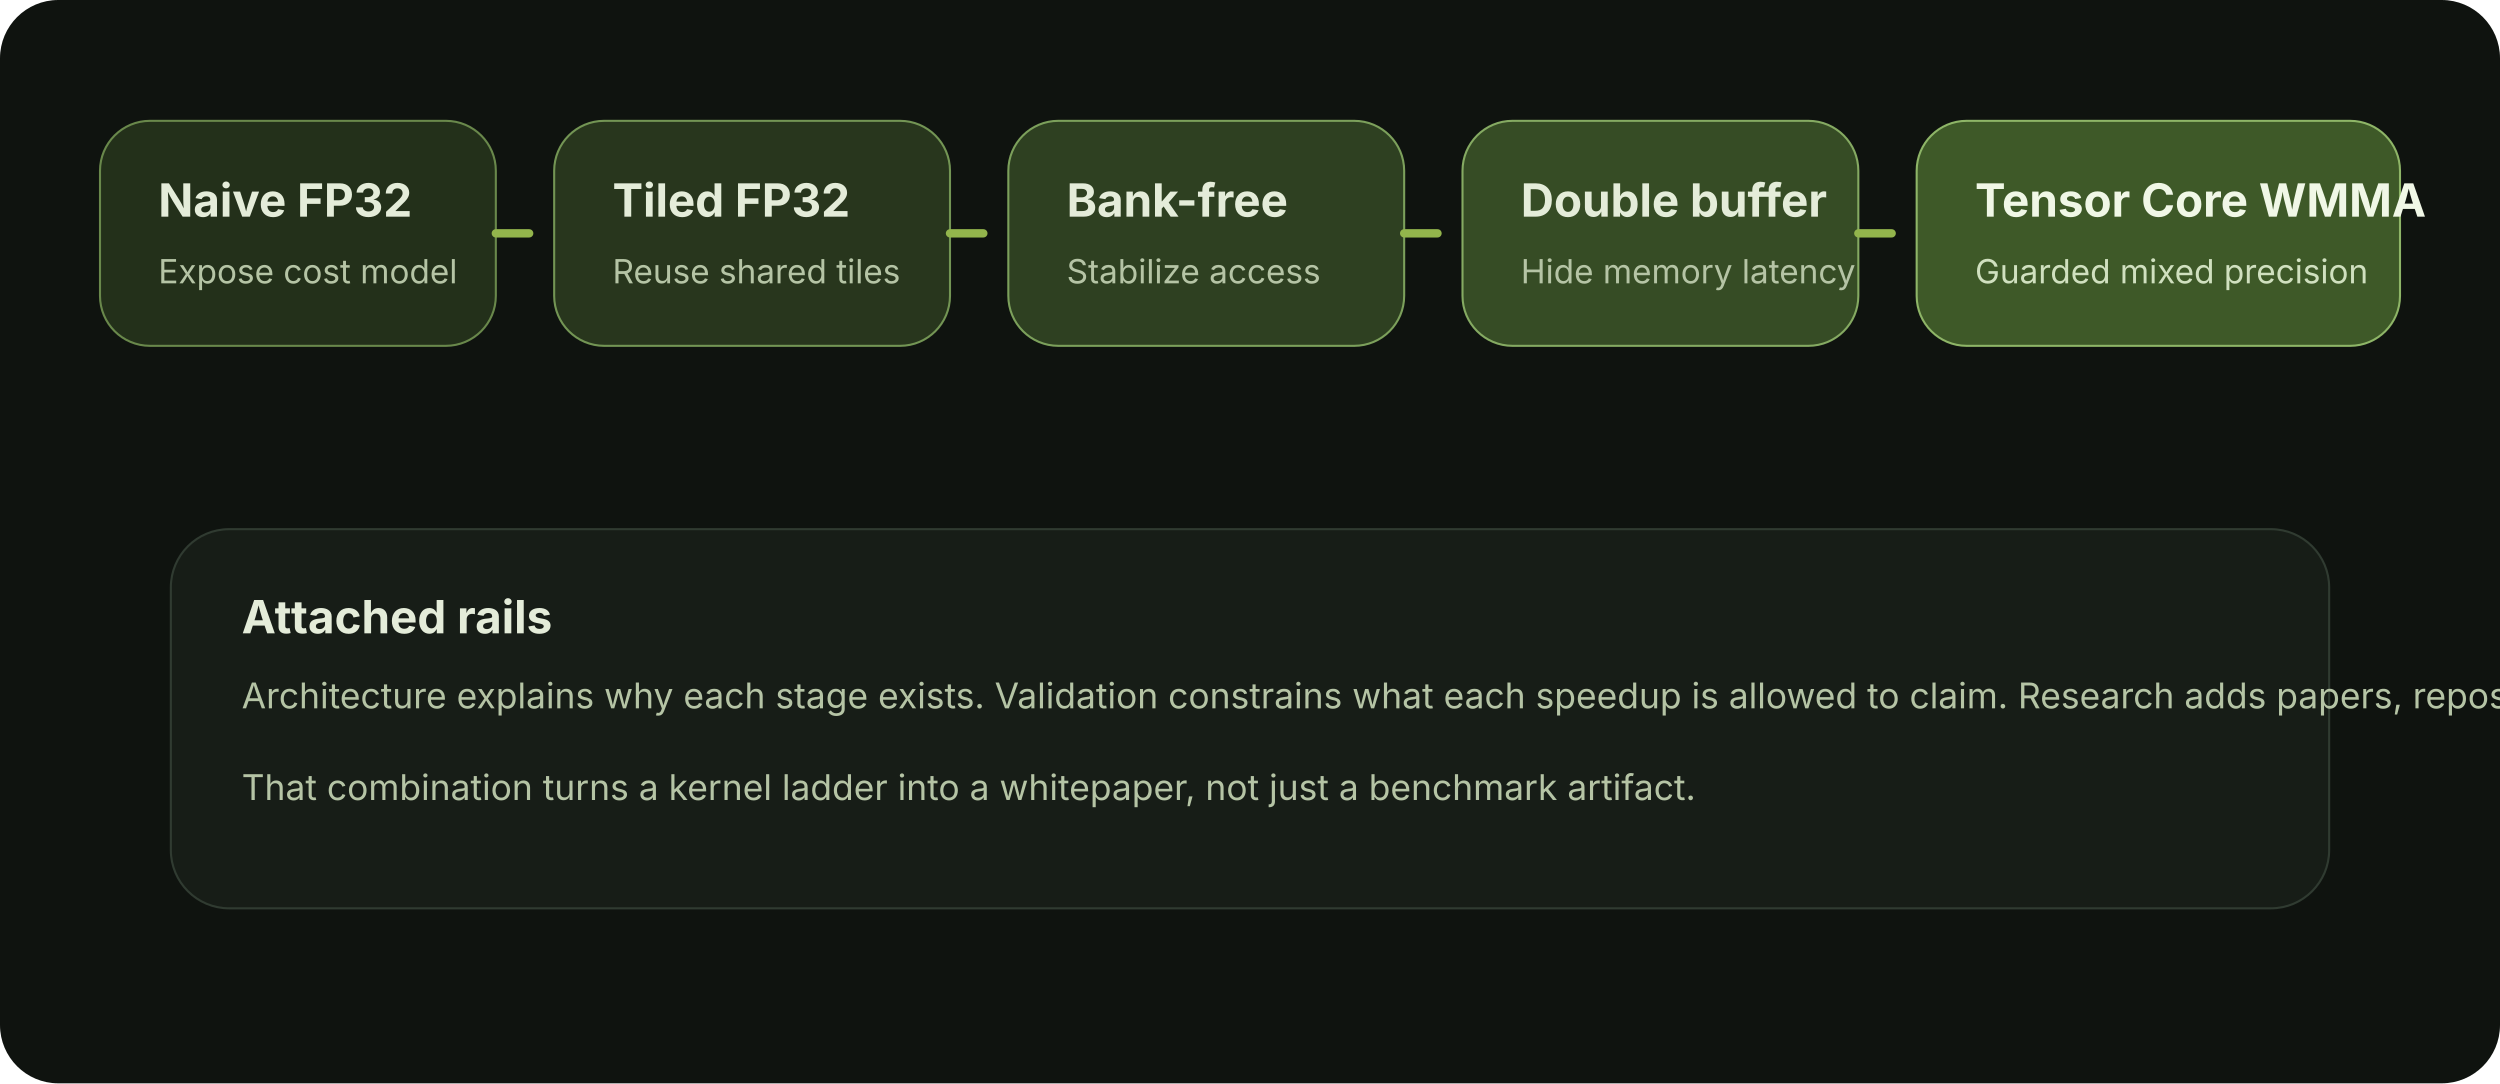
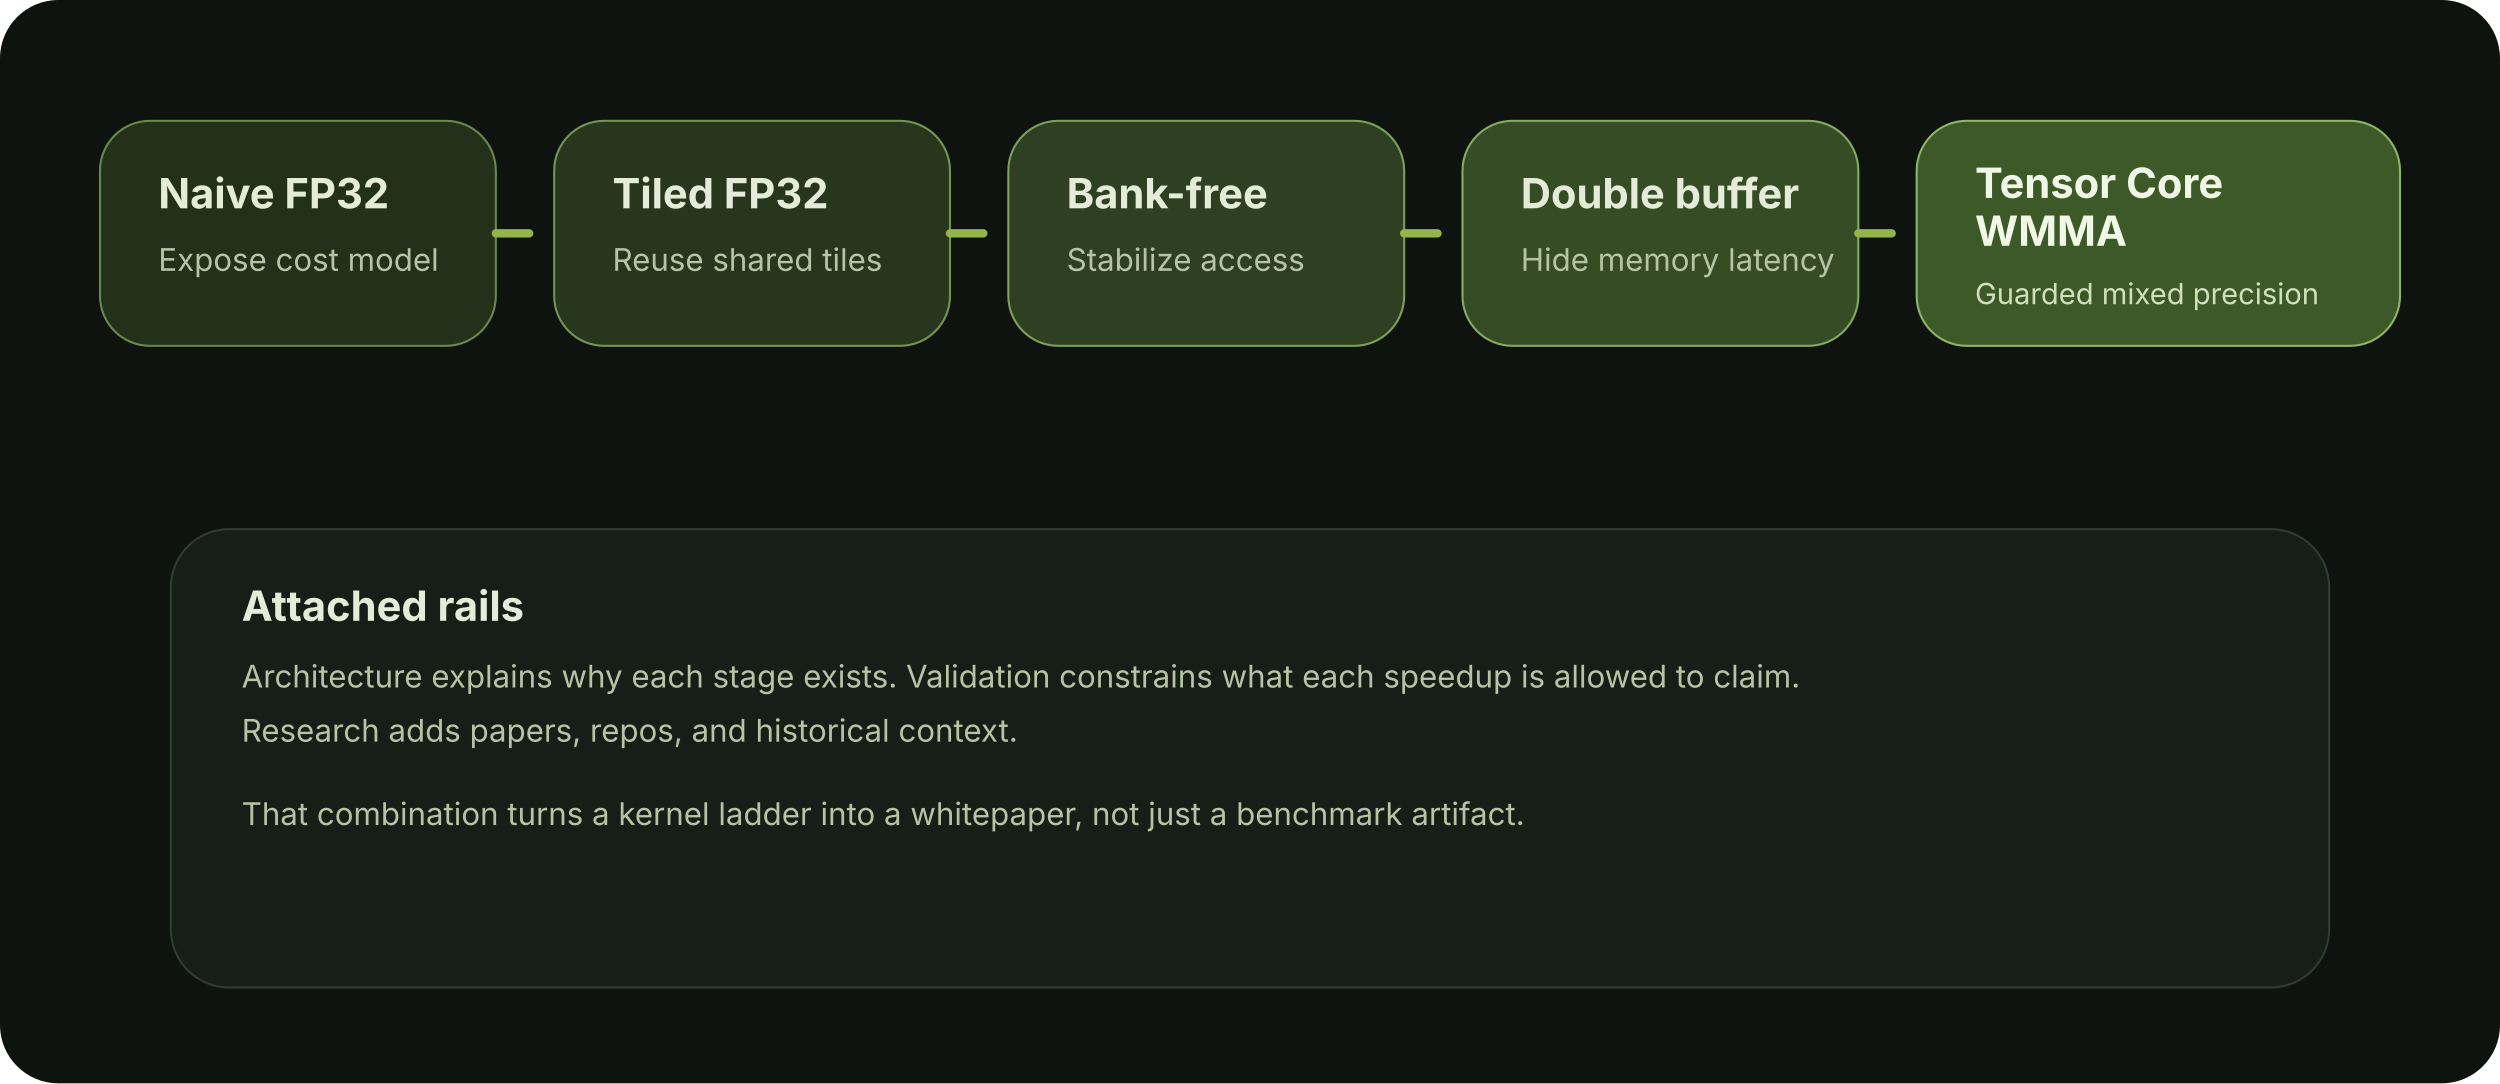
<svg xmlns="http://www.w3.org/2000/svg" width="1200" height="520" viewBox="0 0 1200 520" fill="none">
  <rect width="1200" height="520" rx="28" fill="#0F130F" />
  <rect x="48" y="58" width="190" height="108" rx="24" fill="#23301A" stroke="#69884B" />
-   <text x="76" y="104" fill="#E4ECD9" font-size="22" font-family="Inter, Arial, sans-serif" font-weight="700">Naive FP32</text>
-   <text x="76" y="136" fill="#B5C4A5" font-size="16" font-family="Inter, Arial, sans-serif">Expose cost model</text>
+   <text x="76" y="100" fill="#E4ECD9" font-size="20" font-family="Inter, Arial, sans-serif" font-weight="700">Naive FP32</text>
+   <text x="76" y="130" fill="#B5C4A5" font-size="15" font-family="Inter, Arial, sans-serif">Expose cost model</text>
  <rect x="266" y="58" width="190" height="108" rx="24" fill="#28361D" stroke="#739554" />
-   <text x="294" y="104" fill="#E4ECD9" font-size="22" font-family="Inter, Arial, sans-serif" font-weight="700">Tiled FP32</text>
-   <text x="294" y="136" fill="#B5C4A5" font-size="16" font-family="Inter, Arial, sans-serif">Reuse shared tiles</text>
+   <text x="294" y="100" fill="#E4ECD9" font-size="20" font-family="Inter, Arial, sans-serif" font-weight="700">Tiled FP32</text>
+   <text x="294" y="130" fill="#B5C4A5" font-size="15" font-family="Inter, Arial, sans-serif">Reuse shared tiles</text>
  <rect x="484" y="58" width="190" height="108" rx="24" fill="#2E4021" stroke="#7CA05B" />
-   <text x="512" y="104" fill="#E4ECD9" font-size="22" font-family="Inter, Arial, sans-serif" font-weight="700">Bank-free</text>
-   <text x="512" y="136" fill="#B5C4A5" font-size="16" font-family="Inter, Arial, sans-serif">Stabilize access</text>
+   <text x="512" y="100" fill="#E4ECD9" font-size="20" font-family="Inter, Arial, sans-serif" font-weight="700">Bank-free</text>
+   <text x="512" y="130" fill="#B5C4A5" font-size="15" font-family="Inter, Arial, sans-serif">Stabilize access</text>
  <rect x="702" y="58" width="190" height="108" rx="24" fill="#364C25" stroke="#85AA62" />
-   <text x="730" y="104" fill="#E4ECD9" font-size="22" font-family="Inter, Arial, sans-serif" font-weight="700">Double buffer</text>
-   <text x="730" y="136" fill="#B5C4A5" font-size="16" font-family="Inter, Arial, sans-serif">Hide memory latency</text>
+   <text x="730" y="100" fill="#E4ECD9" font-size="20" font-family="Inter, Arial, sans-serif" font-weight="700">Double buffer</text>
+   <text x="730" y="130" fill="#B5C4A5" font-size="15" font-family="Inter, Arial, sans-serif">Hide memory latency</text>
  <rect x="920" y="58" width="232" height="108" rx="24" fill="#3E5928" stroke="#8EB567" />
-   <text x="948" y="104" fill="#F0F7E6" font-size="22" font-family="Inter, Arial, sans-serif" font-weight="700">Tensor Core WMMA</text>
-   <text x="948" y="136" fill="#D0E0BF" font-size="16" font-family="Inter, Arial, sans-serif">Guarded mixed precision</text>
+   <text x="948" y="95" fill="#F0F7E6" font-size="20" font-family="Inter, Arial, sans-serif" font-weight="700">Tensor Core</text>
+   <text x="948" y="118" fill="#F0F7E6" font-size="20" font-family="Inter, Arial, sans-serif" font-weight="700">WMMA</text>
+   <text x="948" y="146" fill="#D0E0BF" font-size="14" font-family="Inter, Arial, sans-serif">Guarded mixed precision</text>
  <path d="M238 112H254" stroke="#93B54C" stroke-width="4" stroke-linecap="round" />
  <path d="M456 112H472" stroke="#93B54C" stroke-width="4" stroke-linecap="round" />
  <path d="M674 112H690" stroke="#93B54C" stroke-width="4" stroke-linecap="round" />
  <path d="M892 112H908" stroke="#93B54C" stroke-width="4" stroke-linecap="round" />
-   <rect x="82" y="254" width="1036" height="182" rx="28" fill="#171D17" stroke="#303B31" />
-   <text x="116" y="304" fill="#E4ECD9" font-size="22" font-family="Inter, Arial, sans-serif" font-weight="700">Attached rails</text>
-   <text x="116" y="340" fill="#B5C4A5" font-size="17" font-family="Inter, Arial, sans-serif">Architecture explains why each stage exists. Validation constrains what each speedup is allowed to claim. Research adds papers, repos, and historical context.</text>
-   <text x="116" y="384" fill="#B5C4A5" font-size="17" font-family="Inter, Arial, sans-serif">That combination turns a kernel ladder into a whitepaper, not just a benchmark artifact.</text>
+   <rect x="82" y="254" width="1036" height="220" rx="28" fill="#171D17" stroke="#303B31" />
+   <text x="116" y="298" fill="#E4ECD9" font-size="20" font-family="Inter, Arial, sans-serif" font-weight="700">Attached rails</text>
+   <text x="116" y="330" fill="#B5C4A5" font-size="15" font-family="Inter, Arial, sans-serif">Architecture explains why each stage exists. Validation constrains what each speedup is allowed to claim.</text>
+   <text x="116" y="356" fill="#B5C4A5" font-size="15" font-family="Inter, Arial, sans-serif">Research adds papers, repos, and historical context.</text>
+   <text x="116" y="396" fill="#B5C4A5" font-size="15" font-family="Inter, Arial, sans-serif">That combination turns a kernel ladder into a whitepaper, not just a benchmark artifact.</text>
</svg>
